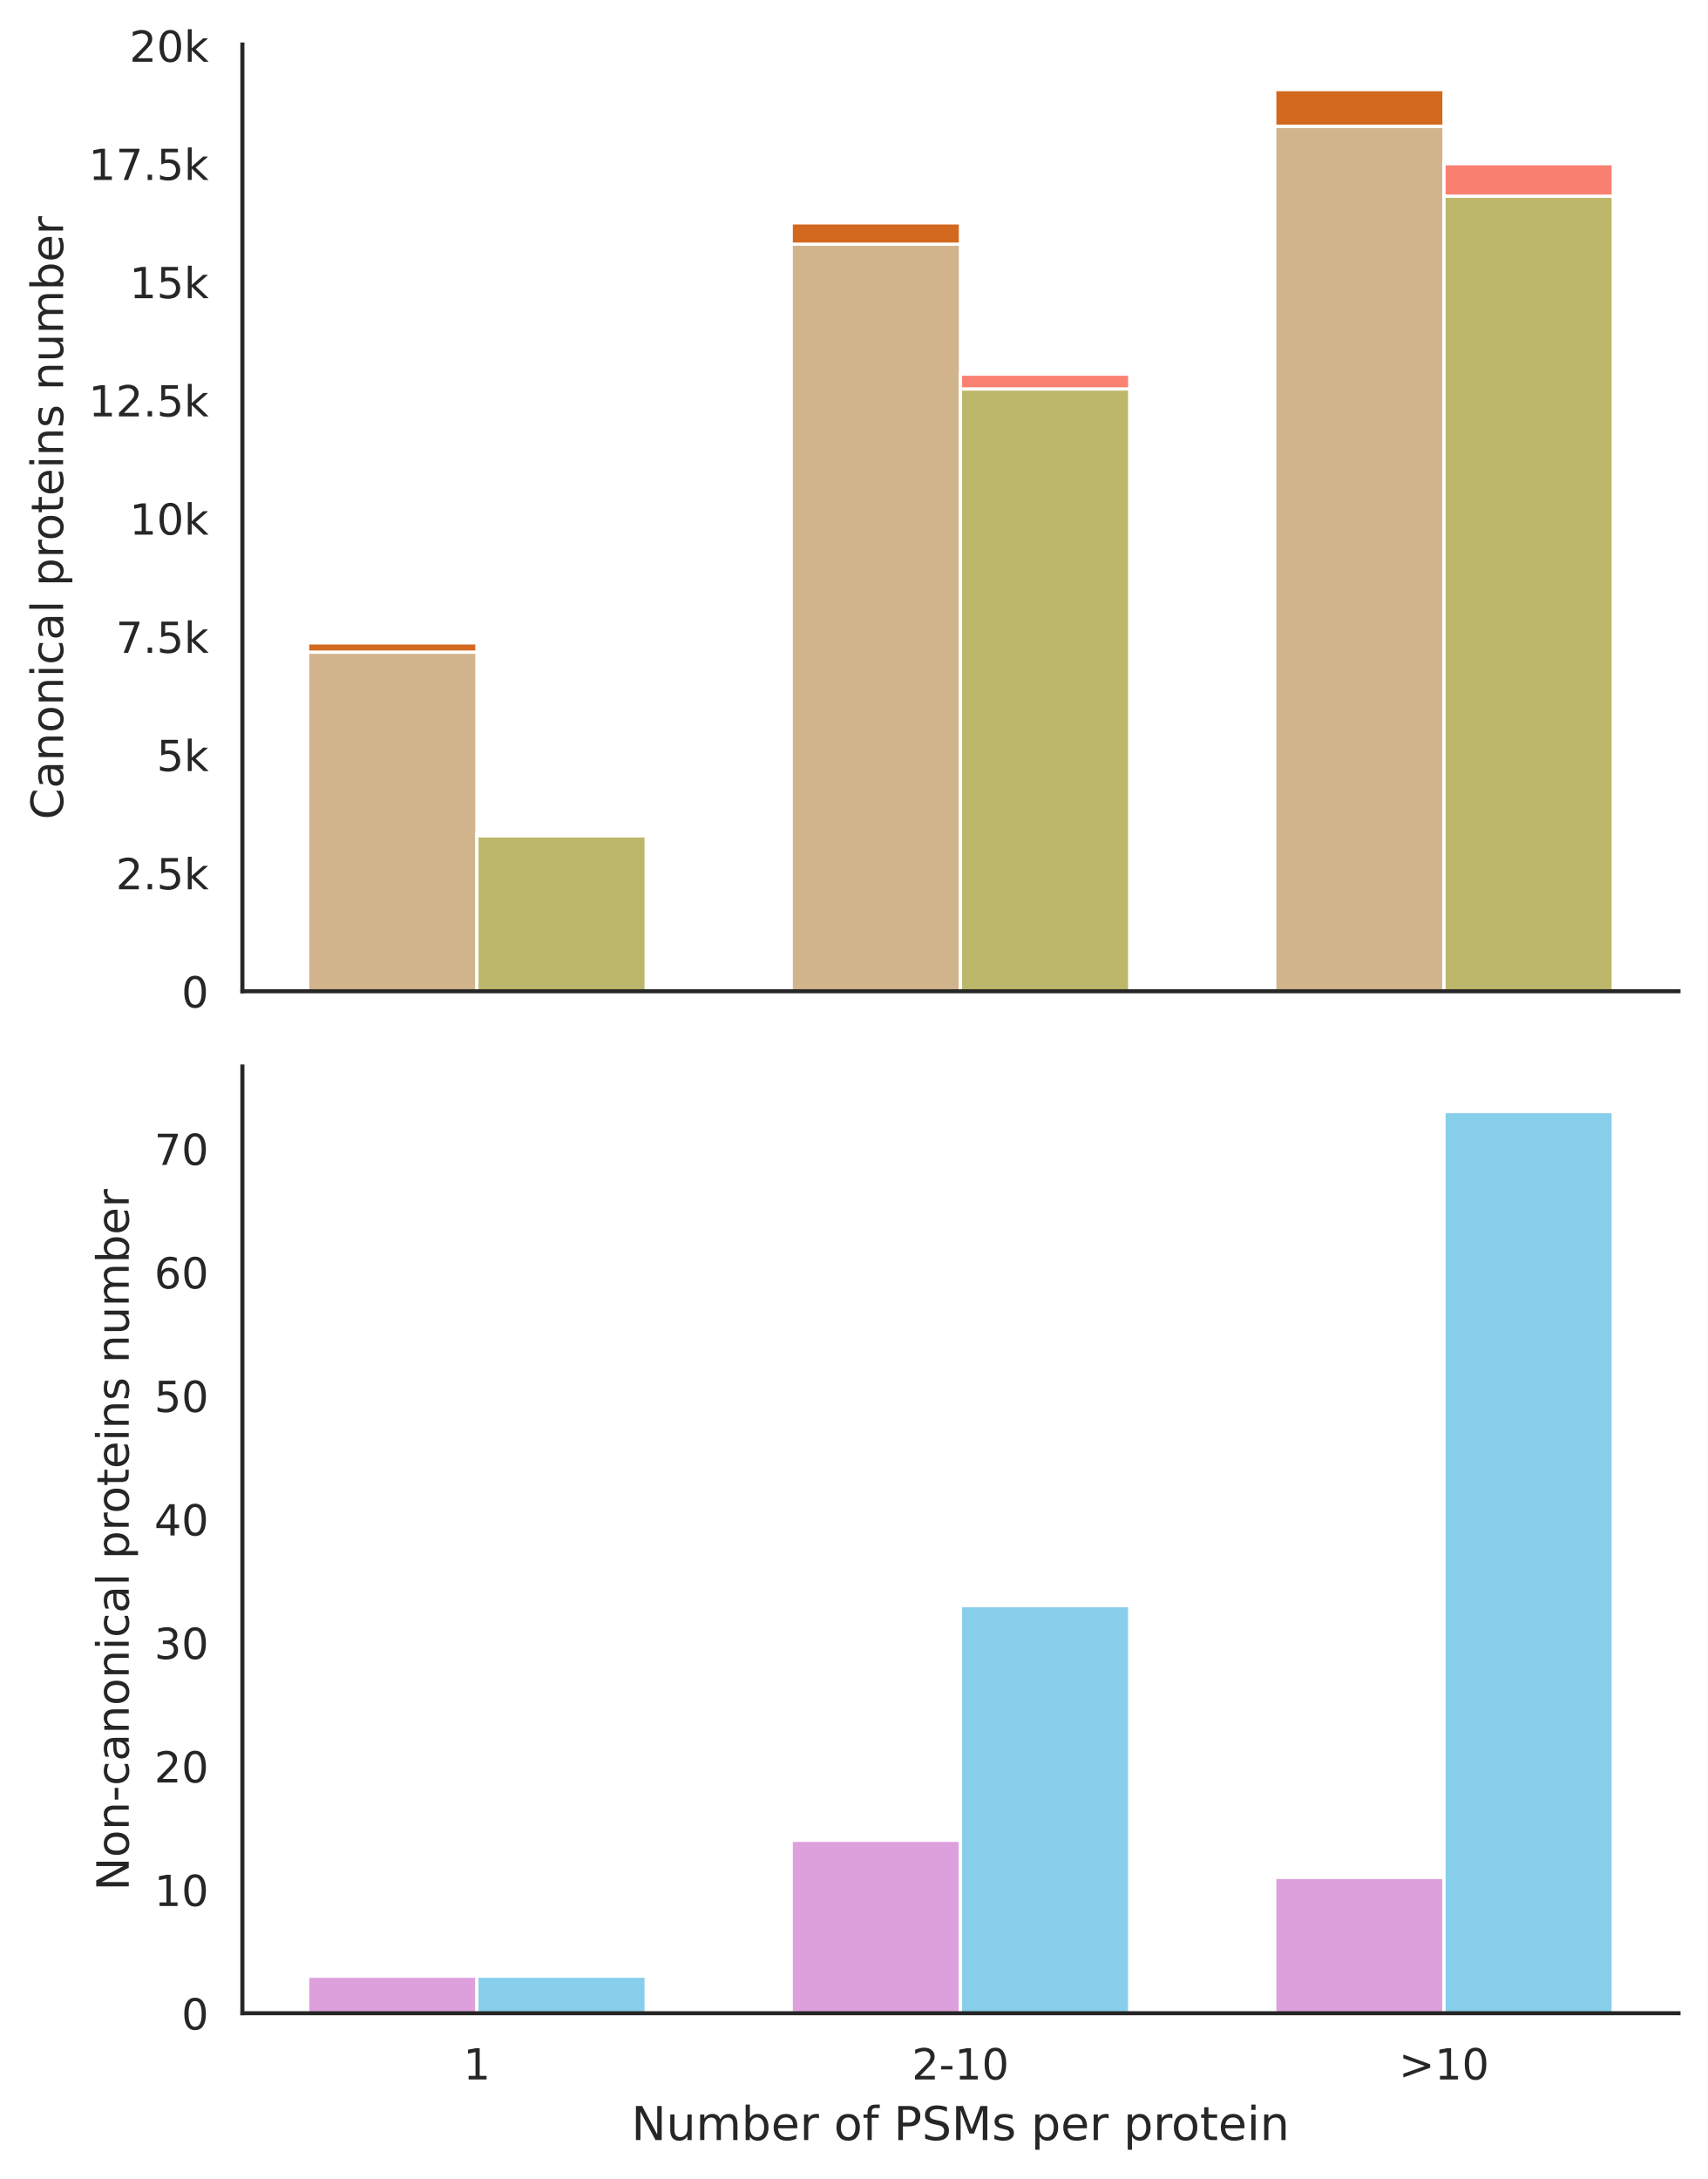
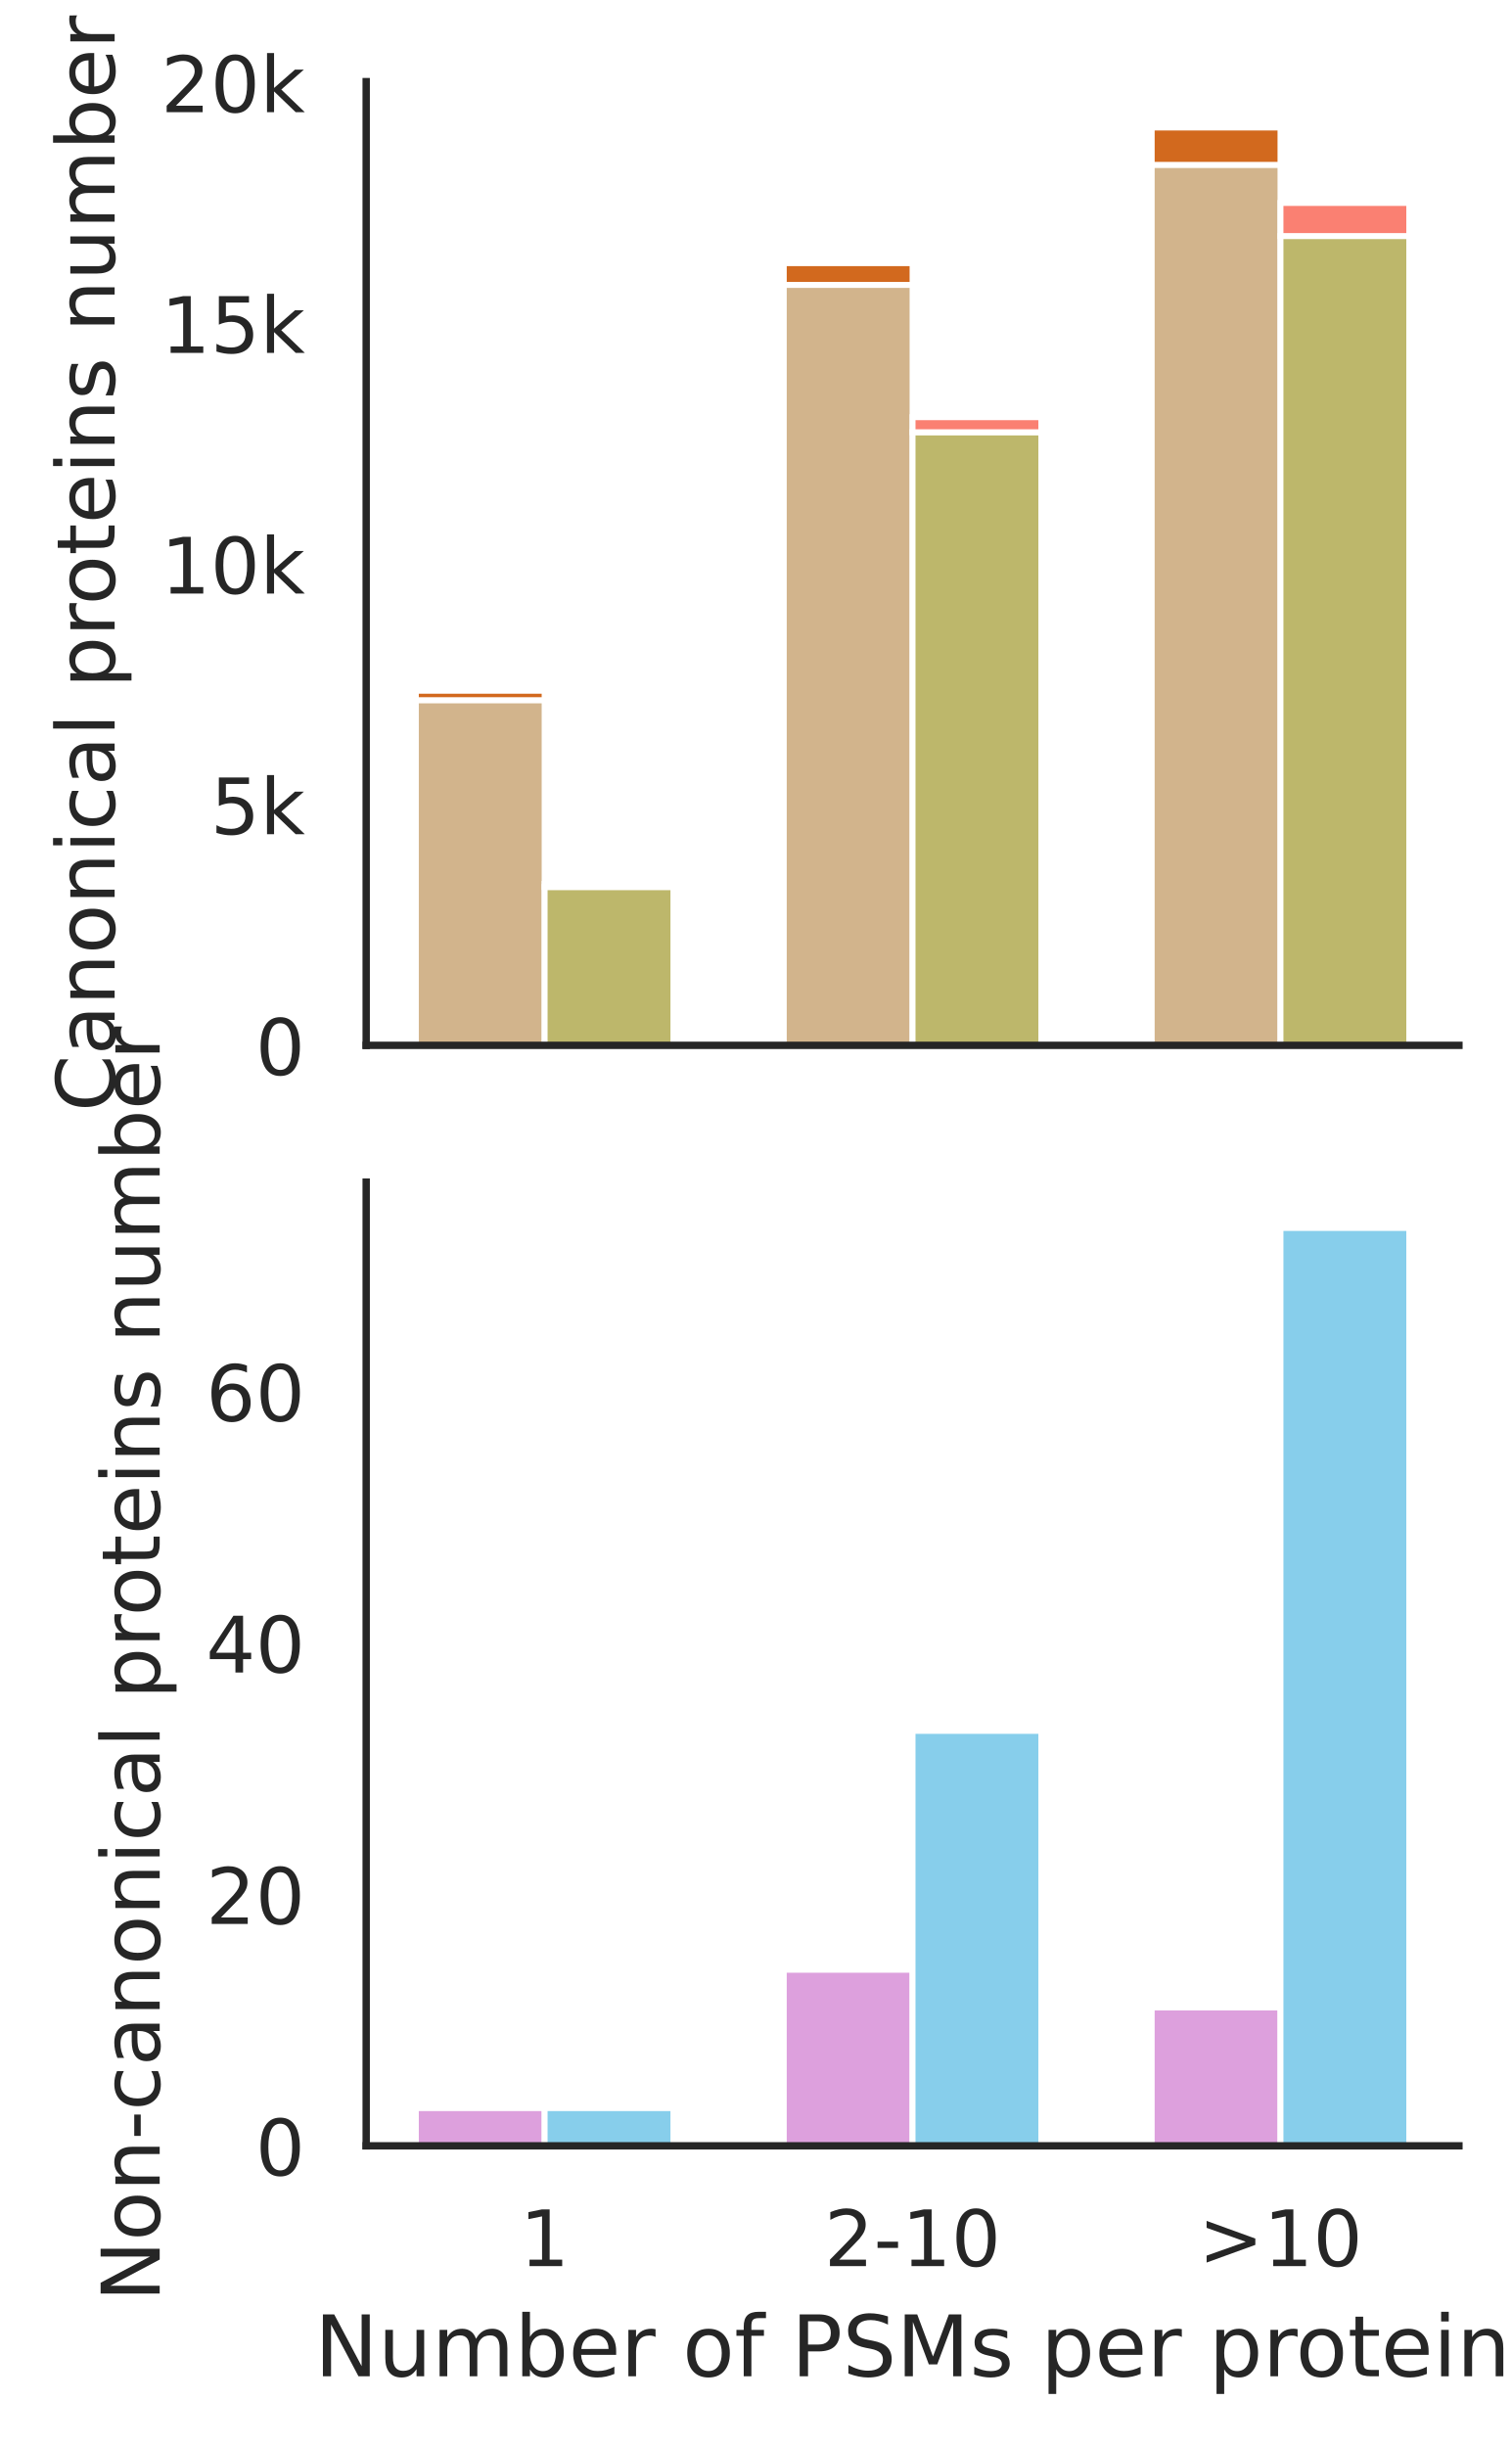
- <svg xmlns="http://www.w3.org/2000/svg" xmlns:xlink="http://www.w3.org/1999/xlink" width="421.11pt" height="537.226pt" viewBox="0 0 421.11 537.226" version="1.1">
+ <svg xmlns="http://www.w3.org/2000/svg" xmlns:xlink="http://www.w3.org/1999/xlink" width="205.205pt" height="332.053pt" viewBox="0 0 205.205 332.053" version="1.1">
  <defs>
    <style type="text/css">*{stroke-linejoin: round; stroke-linecap: butt}</style>
  </defs>
  <g id="figure_1">
    <g id="patch_1">
-       <path d="M 0 537.226  L 421.11 537.226  L 421.11 0  L 0 0  z " style="fill: #ffffff" />
+       <path d="M 0 332.053  L 205.205 332.053  L 205.205 0  L 0 0  z " style="fill: #ffffff" />
    </g>
    <g id="axes_1">
      <g id="patch_2">
-         <path d="M 59.773 244.385  L 413.91 244.385  L 413.91 10.975  L 59.773 10.975  z " style="fill: #ffffff" />
+         <path d="M 49.698 141.851  L 198.005 141.851  L 198.005 11.079  L 49.698 11.079  z " style="fill: #ffffff" />
      </g>
      <g id="matplotlib.axis_1">
        <g id="xtick_1" />
        <g id="xtick_2" />
        <g id="xtick_3" />
      </g>
      <g id="matplotlib.axis_2">
        <g id="ytick_1">
          <g id="text_1">
-             <g style="fill: #262626" transform="translate(44.75454 248.3968) scale(0.1056 -0.1056)">
+             <g style="fill: #262626" transform="translate(34.67964 145.8627) scale(0.1056 -0.1056)">
              <defs>
                <path id="DejaVuSans-30" d="M 2034 4250  Q 1547 4250 1301 3770  Q 1056 3291 1056 2328  Q 1056 1369 1301 889  Q 1547 409 2034 409  Q 2525 409 2770 889  Q 3016 1369 3016 2328  Q 3016 3291 2770 3770  Q 2525 4250 2034 4250  z M 2034 4750  Q 2819 4750 3233 4129  Q 3647 3509 3647 2328  Q 3647 1150 3233 529  Q 2819 -91 2034 -91  Q 1250 -91 836 529  Q 422 1150 422 2328  Q 422 3509 836 4129  Q 1250 4750 2034 4750  z " transform="scale(0.015625)" />
              </defs>
              <use xlink:href="#DejaVuSans-30" />
            </g>
          </g>
        </g>
        <g id="ytick_2">
          <g id="text_2">
-             <g style="fill: #262626" transform="translate(28.56474 219.2502) scale(0.1056 -0.1056)">
-               <defs>
-                 <path id="DejaVuSans-32" d="M 1228 531  L 3431 531  L 3431 0  L 469 0  L 469 531  Q 828 903 1448 1529  Q 2069 2156 2228 2338  Q 2531 2678 2651 2914  Q 2772 3150 2772 3378  Q 2772 3750 2511 3984  Q 2250 4219 1831 4219  Q 1534 4219 1204 4116  Q 875 4013 500 3803  L 500 4441  Q 881 4594 1212 4672  Q 1544 4750 1819 4750  Q 2544 4750 2975 4387  Q 3406 4025 3406 3419  Q 3406 3131 3298 2873  Q 3191 2616 2906 2266  Q 2828 2175 2409 1742  Q 1991 1309 1228 531  z " transform="scale(0.015625)" />
-                 <path id="DejaVuSans-2e" d="M 684 794  L 1344 794  L 1344 0  L 684 0  L 684 794  z " transform="scale(0.015625)" />
+             <g style="fill: #262626" transform="translate(28.56474 113.203) scale(0.1056 -0.1056)">
+               <defs>
                <path id="DejaVuSans-35" d="M 691 4666  L 3169 4666  L 3169 4134  L 1269 4134  L 1269 2991  Q 1406 3038 1543 3061  Q 1681 3084 1819 3084  Q 2600 3084 3056 2656  Q 3513 2228 3513 1497  Q 3513 744 3044 326  Q 2575 -91 1722 -91  Q 1428 -91 1123 -41  Q 819 9 494 109  L 494 744  Q 775 591 1075 516  Q 1375 441 1709 441  Q 2250 441 2565 725  Q 2881 1009 2881 1497  Q 2881 1984 2565 2268  Q 2250 2553 1709 2553  Q 1456 2553 1204 2497  Q 953 2441 691 2322  L 691 4666  z " transform="scale(0.015625)" />
                <path id="DejaVuSans-6b" d="M 581 4863  L 1159 4863  L 1159 1991  L 2875 3500  L 3609 3500  L 1753 1863  L 3688 0  L 2938 0  L 1159 1709  L 1159 0  L 581 0  L 581 4863  z " transform="scale(0.015625)" />
              </defs>
-               <use xlink:href="#DejaVuSans-32" />
-               <use xlink:href="#DejaVuSans-2e" transform="translate(63.62305 0)" />
-               <use xlink:href="#DejaVuSans-35" transform="translate(95.41016 0)" />
-               <use xlink:href="#DejaVuSans-6b" transform="translate(159.0332 0)" />
+               <use xlink:href="#DejaVuSans-35" />
+               <use xlink:href="#DejaVuSans-6b" transform="translate(63.62305 0)" />
            </g>
          </g>
        </g>
        <g id="ytick_3">
          <g id="text_3">
-             <g style="fill: #262626" transform="translate(38.63964 190.1036) scale(0.1056 -0.1056)">
-               <use xlink:href="#DejaVuSans-35" />
-               <use xlink:href="#DejaVuSans-6b" transform="translate(63.62305 0)" />
+             <g style="fill: #262626" transform="translate(21.84594 80.54331) scale(0.1056 -0.1056)">
+               <defs>
+                 <path id="DejaVuSans-31" d="M 794 531  L 1825 531  L 1825 4091  L 703 3866  L 703 4441  L 1819 4666  L 2450 4666  L 2450 531  L 3481 531  L 3481 0  L 794 0  L 794 531  z " transform="scale(0.015625)" />
+               </defs>
+               <use xlink:href="#DejaVuSans-31" />
+               <use xlink:href="#DejaVuSans-30" transform="translate(63.62305 0)" />
+               <use xlink:href="#DejaVuSans-6b" transform="translate(127.2461 0)" />
            </g>
          </g>
        </g>
        <g id="ytick_4">
          <g id="text_4">
-             <g style="fill: #262626" transform="translate(28.56474 160.957) scale(0.1056 -0.1056)">
-               <defs>
-                 <path id="DejaVuSans-37" d="M 525 4666  L 3525 4666  L 3525 4397  L 1831 0  L 1172 0  L 2766 4134  L 525 4134  L 525 4666  z " transform="scale(0.015625)" />
-               </defs>
-               <use xlink:href="#DejaVuSans-37" />
-               <use xlink:href="#DejaVuSans-2e" transform="translate(63.62305 0)" />
-               <use xlink:href="#DejaVuSans-35" transform="translate(95.41016 0)" />
-               <use xlink:href="#DejaVuSans-6b" transform="translate(159.0332 0)" />
-             </g>
-           </g>
-         </g>
-         <g id="ytick_5">
-           <g id="text_5">
-             <g style="fill: #262626" transform="translate(31.92084 131.8104) scale(0.1056 -0.1056)">
-               <defs>
-                 <path id="DejaVuSans-31" d="M 794 531  L 1825 531  L 1825 4091  L 703 3866  L 703 4441  L 1819 4666  L 2450 4666  L 2450 531  L 3481 531  L 3481 0  L 794 0  L 794 531  z " transform="scale(0.015625)" />
-               </defs>
-               <use xlink:href="#DejaVuSans-31" />
-               <use xlink:href="#DejaVuSans-30" transform="translate(63.62305 0)" />
-               <use xlink:href="#DejaVuSans-6b" transform="translate(127.2461 0)" />
-             </g>
-           </g>
-         </g>
-         <g id="ytick_6">
-           <g id="text_6">
-             <g style="fill: #262626" transform="translate(21.84594 102.6638) scale(0.1056 -0.1056)">
-               <use xlink:href="#DejaVuSans-31" />
-               <use xlink:href="#DejaVuSans-32" transform="translate(63.62305 0)" />
-               <use xlink:href="#DejaVuSans-2e" transform="translate(127.2461 0)" />
-               <use xlink:href="#DejaVuSans-35" transform="translate(159.0332 0)" />
-               <use xlink:href="#DejaVuSans-6b" transform="translate(222.6562 0)" />
-             </g>
-           </g>
-         </g>
-         <g id="ytick_7">
-           <g id="text_7">
-             <g style="fill: #262626" transform="translate(31.92084 73.51715) scale(0.1056 -0.1056)">
+             <g style="fill: #262626" transform="translate(21.84594 47.88363) scale(0.1056 -0.1056)">
              <use xlink:href="#DejaVuSans-31" />
              <use xlink:href="#DejaVuSans-35" transform="translate(63.62305 0)" />
              <use xlink:href="#DejaVuSans-6b" transform="translate(127.2461 0)" />
            </g>
          </g>
        </g>
-         <g id="ytick_8">
-           <g id="text_8">
-             <g style="fill: #262626" transform="translate(21.84594 44.37055) scale(0.1056 -0.1056)">
-               <use xlink:href="#DejaVuSans-31" />
-               <use xlink:href="#DejaVuSans-37" transform="translate(63.62305 0)" />
-               <use xlink:href="#DejaVuSans-2e" transform="translate(127.2461 0)" />
-               <use xlink:href="#DejaVuSans-35" transform="translate(159.0332 0)" />
-               <use xlink:href="#DejaVuSans-6b" transform="translate(222.6562 0)" />
-             </g>
-           </g>
-         </g>
-         <g id="ytick_9">
-           <g id="text_9">
-             <g style="fill: #262626" transform="translate(31.92084 15.22395) scale(0.1056 -0.1056)">
+         <g id="ytick_5">
+           <g id="text_5">
+             <g style="fill: #262626" transform="translate(21.84594 15.22395) scale(0.1056 -0.1056)">
+               <defs>
+                 <path id="DejaVuSans-32" d="M 1228 531  L 3431 531  L 3431 0  L 469 0  L 469 531  Q 828 903 1448 1529  Q 2069 2156 2228 2338  Q 2531 2678 2651 2914  Q 2772 3150 2772 3378  Q 2772 3750 2511 3984  Q 2250 4219 1831 4219  Q 1534 4219 1204 4116  Q 875 4013 500 3803  L 500 4441  Q 881 4594 1212 4672  Q 1544 4750 1819 4750  Q 2544 4750 2975 4387  Q 3406 4025 3406 3419  Q 3406 3131 3298 2873  Q 3191 2616 2906 2266  Q 2828 2175 2409 1742  Q 1991 1309 1228 531  z " transform="scale(0.015625)" />
+               </defs>
              <use xlink:href="#DejaVuSans-32" />
              <use xlink:href="#DejaVuSans-30" transform="translate(63.62305 0)" />
              <use xlink:href="#DejaVuSans-6b" transform="translate(127.2461 0)" />
            </g>
          </g>
        </g>
-         <g id="text_10">
-           <g style="fill: #262626" transform="translate(15.55828 202.0526) rotate(-90) scale(0.11 -0.11)">
+         <g id="text_6">
+           <g style="fill: #262626" transform="translate(15.55828 150.8378) rotate(-90) scale(0.11 -0.11)">
            <defs>
              <path id="DejaVuSans-43" d="M 4122 4306  L 4122 3641  Q 3803 3938 3442 4084  Q 3081 4231 2675 4231  Q 1875 4231 1450 3742  Q 1025 3253 1025 2328  Q 1025 1406 1450 917  Q 1875 428 2675 428  Q 3081 428 3442 575  Q 3803 722 4122 1019  L 4122 359  Q 3791 134 3420 21  Q 3050 -91 2638 -91  Q 1578 -91 968 557  Q 359 1206 359 2328  Q 359 3453 968 4101  Q 1578 4750 2638 4750  Q 3056 4750 3426 4639  Q 3797 4528 4122 4306  z " transform="scale(0.015625)" />
              <path id="DejaVuSans-61" d="M 2194 1759  Q 1497 1759 1228 1600  Q 959 1441 959 1056  Q 959 750 1161 570  Q 1363 391 1709 391  Q 2188 391 2477 730  Q 2766 1069 2766 1631  L 2766 1759  L 2194 1759  z M 3341 1997  L 3341 0  L 2766 0  L 2766 531  Q 2569 213 2275 61  Q 1981 -91 1556 -91  Q 1019 -91 701 211  Q 384 513 384 1019  Q 384 1609 779 1909  Q 1175 2209 1959 2209  L 2766 2209  L 2766 2266  Q 2766 2663 2505 2880  Q 2244 3097 1772 3097  Q 1472 3097 1187 3025  Q 903 2953 641 2809  L 641 3341  Q 956 3463 1253 3523  Q 1550 3584 1831 3584  Q 2591 3584 2966 3190  Q 3341 2797 3341 1997  z " transform="scale(0.015625)" />
              <path id="DejaVuSans-6e" d="M 3513 2113  L 3513 0  L 2938 0  L 2938 2094  Q 2938 2591 2744 2837  Q 2550 3084 2163 3084  Q 1697 3084 1428 2787  Q 1159 2491 1159 1978  L 1159 0  L 581 0  L 581 3500  L 1159 3500  L 1159 2956  Q 1366 3272 1645 3428  Q 1925 3584 2291 3584  Q 2894 3584 3203 3211  Q 3513 2838 3513 2113  z " transform="scale(0.015625)" />
              <path id="DejaVuSans-6f" d="M 1959 3097  Q 1497 3097 1228 2736  Q 959 2375 959 1747  Q 959 1119 1226 758  Q 1494 397 1959 397  Q 2419 397 2687 759  Q 2956 1122 2956 1747  Q 2956 2369 2687 2733  Q 2419 3097 1959 3097  z M 1959 3584  Q 2709 3584 3137 3096  Q 3566 2609 3566 1747  Q 3566 888 3137 398  Q 2709 -91 1959 -91  Q 1206 -91 779 398  Q 353 888 353 1747  Q 353 2609 779 3096  Q 1206 3584 1959 3584  z " transform="scale(0.015625)" />
              <path id="DejaVuSans-69" d="M 603 3500  L 1178 3500  L 1178 0  L 603 0  L 603 3500  z M 603 4863  L 1178 4863  L 1178 4134  L 603 4134  L 603 4863  z " transform="scale(0.015625)" />
              <path id="DejaVuSans-63" d="M 3122 3366  L 3122 2828  Q 2878 2963 2633 3030  Q 2388 3097 2138 3097  Q 1578 3097 1268 2742  Q 959 2388 959 1747  Q 959 1106 1268 751  Q 1578 397 2138 397  Q 2388 397 2633 464  Q 2878 531 3122 666  L 3122 134  Q 2881 22 2623 -34  Q 2366 -91 2075 -91  Q 1284 -91 818 406  Q 353 903 353 1747  Q 353 2603 823 3093  Q 1294 3584 2113 3584  Q 2378 3584 2631 3529  Q 2884 3475 3122 3366  z " transform="scale(0.015625)" />
              <path id="DejaVuSans-6c" d="M 603 4863  L 1178 4863  L 1178 0  L 603 0  L 603 4863  z " transform="scale(0.015625)" />
              <path id="DejaVuSans-20" transform="scale(0.015625)" />
              <path id="DejaVuSans-70" d="M 1159 525  L 1159 -1331  L 581 -1331  L 581 3500  L 1159 3500  L 1159 2969  Q 1341 3281 1617 3432  Q 1894 3584 2278 3584  Q 2916 3584 3314 3078  Q 3713 2572 3713 1747  Q 3713 922 3314 415  Q 2916 -91 2278 -91  Q 1894 -91 1617 61  Q 1341 213 1159 525  z M 3116 1747  Q 3116 2381 2855 2742  Q 2594 3103 2138 3103  Q 1681 3103 1420 2742  Q 1159 2381 1159 1747  Q 1159 1113 1420 752  Q 1681 391 2138 391  Q 2594 391 2855 752  Q 3116 1113 3116 1747  z " transform="scale(0.015625)" />
              <path id="DejaVuSans-72" d="M 2631 2963  Q 2534 3019 2420 3045  Q 2306 3072 2169 3072  Q 1681 3072 1420 2755  Q 1159 2438 1159 1844  L 1159 0  L 581 0  L 581 3500  L 1159 3500  L 1159 2956  Q 1341 3275 1631 3429  Q 1922 3584 2338 3584  Q 2397 3584 2469 3576  Q 2541 3569 2628 3553  L 2631 2963  z " transform="scale(0.015625)" />
              <path id="DejaVuSans-74" d="M 1172 4494  L 1172 3500  L 2356 3500  L 2356 3053  L 1172 3053  L 1172 1153  Q 1172 725 1289 603  Q 1406 481 1766 481  L 2356 481  L 2356 0  L 1766 0  Q 1100 0 847 248  Q 594 497 594 1153  L 594 3053  L 172 3053  L 172 3500  L 594 3500  L 594 4494  L 1172 4494  z " transform="scale(0.015625)" />
              <path id="DejaVuSans-65" d="M 3597 1894  L 3597 1613  L 953 1613  Q 991 1019 1311 708  Q 1631 397 2203 397  Q 2534 397 2845 478  Q 3156 559 3463 722  L 3463 178  Q 3153 47 2828 -22  Q 2503 -91 2169 -91  Q 1331 -91 842 396  Q 353 884 353 1716  Q 353 2575 817 3079  Q 1281 3584 2069 3584  Q 2775 3584 3186 3129  Q 3597 2675 3597 1894  z M 3022 2063  Q 3016 2534 2758 2815  Q 2500 3097 2075 3097  Q 1594 3097 1305 2825  Q 1016 2553 972 2059  L 3022 2063  z " transform="scale(0.015625)" />
              <path id="DejaVuSans-73" d="M 2834 3397  L 2834 2853  Q 2591 2978 2328 3040  Q 2066 3103 1784 3103  Q 1356 3103 1142 2972  Q 928 2841 928 2578  Q 928 2378 1081 2264  Q 1234 2150 1697 2047  L 1894 2003  Q 2506 1872 2764 1633  Q 3022 1394 3022 966  Q 3022 478 2636 193  Q 2250 -91 1575 -91  Q 1294 -91 989 -36  Q 684 19 347 128  L 347 722  Q 666 556 975 473  Q 1284 391 1588 391  Q 1994 391 2212 530  Q 2431 669 2431 922  Q 2431 1156 2273 1281  Q 2116 1406 1581 1522  L 1381 1569  Q 847 1681 609 1914  Q 372 2147 372 2553  Q 372 3047 722 3315  Q 1072 3584 1716 3584  Q 2034 3584 2315 3537  Q 2597 3491 2834 3397  z " transform="scale(0.015625)" />
              <path id="DejaVuSans-75" d="M 544 1381  L 544 3500  L 1119 3500  L 1119 1403  Q 1119 906 1312 657  Q 1506 409 1894 409  Q 2359 409 2629 706  Q 2900 1003 2900 1516  L 2900 3500  L 3475 3500  L 3475 0  L 2900 0  L 2900 538  Q 2691 219 2414 64  Q 2138 -91 1772 -91  Q 1169 -91 856 284  Q 544 659 544 1381  z M 1991 3584  L 1991 3584  z " transform="scale(0.015625)" />
              <path id="DejaVuSans-6d" d="M 3328 2828  Q 3544 3216 3844 3400  Q 4144 3584 4550 3584  Q 5097 3584 5394 3201  Q 5691 2819 5691 2113  L 5691 0  L 5113 0  L 5113 2094  Q 5113 2597 4934 2840  Q 4756 3084 4391 3084  Q 3944 3084 3684 2787  Q 3425 2491 3425 1978  L 3425 0  L 2847 0  L 2847 2094  Q 2847 2600 2669 2842  Q 2491 3084 2119 3084  Q 1678 3084 1418 2786  Q 1159 2488 1159 1978  L 1159 0  L 581 0  L 581 3500  L 1159 3500  L 1159 2956  Q 1356 3278 1631 3431  Q 1906 3584 2284 3584  Q 2666 3584 2933 3390  Q 3200 3197 3328 2828  z " transform="scale(0.015625)" />
              <path id="DejaVuSans-62" d="M 3116 1747  Q 3116 2381 2855 2742  Q 2594 3103 2138 3103  Q 1681 3103 1420 2742  Q 1159 2381 1159 1747  Q 1159 1113 1420 752  Q 1681 391 2138 391  Q 2594 391 2855 752  Q 3116 1113 3116 1747  z M 1159 2969  Q 1341 3281 1617 3432  Q 1894 3584 2278 3584  Q 2916 3584 3314 3078  Q 3713 2572 3713 1747  Q 3713 922 3314 415  Q 2916 -91 2278 -91  Q 1894 -91 1617 61  Q 1341 213 1159 525  L 1159 0  L 581 0  L 581 4863  L 1159 4863  L 1159 2969  z " transform="scale(0.015625)" />
            </defs>
            <use xlink:href="#DejaVuSans-43" />
            <use xlink:href="#DejaVuSans-61" transform="translate(69.82422 0)" />
            <use xlink:href="#DejaVuSans-6e" transform="translate(131.1035 0)" />
            <use xlink:href="#DejaVuSans-6f" transform="translate(194.4824 0)" />
            <use xlink:href="#DejaVuSans-6e" transform="translate(255.6641 0)" />
            <use xlink:href="#DejaVuSans-69" transform="translate(319.043 0)" />
            <use xlink:href="#DejaVuSans-63" transform="translate(346.8262 0)" />
            <use xlink:href="#DejaVuSans-61" transform="translate(401.8066 0)" />
            <use xlink:href="#DejaVuSans-6c" transform="translate(463.0859 0)" />
            <use xlink:href="#DejaVuSans-20" transform="translate(490.8691 0)" />
            <use xlink:href="#DejaVuSans-70" transform="translate(522.6562 0)" />
            <use xlink:href="#DejaVuSans-72" transform="translate(586.1328 0)" />
            <use xlink:href="#DejaVuSans-6f" transform="translate(624.9961 0)" />
            <use xlink:href="#DejaVuSans-74" transform="translate(686.1777 0)" />
            <use xlink:href="#DejaVuSans-65" transform="translate(725.3867 0)" />
            <use xlink:href="#DejaVuSans-69" transform="translate(786.9102 0)" />
            <use xlink:href="#DejaVuSans-6e" transform="translate(814.6934 0)" />
            <use xlink:href="#DejaVuSans-73" transform="translate(878.0723 0)" />
            <use xlink:href="#DejaVuSans-20" transform="translate(930.1719 0)" />
            <use xlink:href="#DejaVuSans-6e" transform="translate(961.959 0)" />
            <use xlink:href="#DejaVuSans-75" transform="translate(1025.338 0)" />
            <use xlink:href="#DejaVuSans-6d" transform="translate(1088.717 0)" />
            <use xlink:href="#DejaVuSans-62" transform="translate(1186.129 0)" />
            <use xlink:href="#DejaVuSans-65" transform="translate(1249.605 0)" />
            <use xlink:href="#DejaVuSans-72" transform="translate(1311.129 0)" />
          </g>
        </g>
      </g>
      <g id="patch_3">
-         <path d="M 75.87 244.385  L 117.604 244.385  L 117.604 160.781  L 75.87 160.781  z " clip-path="url(#pb4da6b32c0)" style="fill: #d2b48c; stroke: #ffffff; stroke-width: 0.8; stroke-linejoin: miter" />
+         <path d="M 56.44 141.851  L 73.917 141.851  L 73.917 95.01  L 56.44 95.01  z " clip-path="url(#pbfc78b9a31)" style="fill: #d2b48c; stroke: #ffffff; stroke-width: 0.8; stroke-linejoin: miter" />
      </g>
      <g id="patch_4">
-         <path d="M 195.108 244.385  L 236.842 244.385  L 236.842 60.202  L 195.108 60.202  z " clip-path="url(#pb4da6b32c0)" style="fill: #d2b48c; stroke: #ffffff; stroke-width: 0.8; stroke-linejoin: miter" />
+         <path d="M 106.375 141.851  L 123.852 141.851  L 123.852 38.659  L 106.375 38.659  z " clip-path="url(#pbfc78b9a31)" style="fill: #d2b48c; stroke: #ffffff; stroke-width: 0.8; stroke-linejoin: miter" />
      </g>
      <g id="patch_5">
-         <path d="M 314.346 244.385  L 356.08 244.385  L 356.08 31.125  L 314.346 31.125  z " clip-path="url(#pb4da6b32c0)" style="fill: #d2b48c; stroke: #ffffff; stroke-width: 0.8; stroke-linejoin: miter" />
+         <path d="M 156.31 141.851  L 173.787 141.851  L 173.787 22.369  L 156.31 22.369  z " clip-path="url(#pbfc78b9a31)" style="fill: #d2b48c; stroke: #ffffff; stroke-width: 0.8; stroke-linejoin: miter" />
      </g>
      <g id="patch_6">
-         <path d="M 75.87 160.781  L 117.604 160.781  L 117.604 158.507  L 75.87 158.507  z " clip-path="url(#pb4da6b32c0)" style="fill: #d2691e; stroke: #ffffff; stroke-width: 0.8; stroke-linejoin: miter" />
+         <path d="M 56.44 95.01  L 73.917 95.01  L 73.917 93.736  L 56.44 93.736  z " clip-path="url(#pbfc78b9a31)" style="fill: #d2691e; stroke: #ffffff; stroke-width: 0.8; stroke-linejoin: miter" />
      </g>
      <g id="patch_7">
-         <path d="M 195.108 60.202  L 236.842 60.202  L 236.842 54.944  L 195.108 54.944  z " clip-path="url(#pb4da6b32c0)" style="fill: #d2691e; stroke: #ffffff; stroke-width: 0.8; stroke-linejoin: miter" />
+         <path d="M 106.375 38.659  L 123.852 38.659  L 123.852 35.713  L 106.375 35.713  z " clip-path="url(#pbfc78b9a31)" style="fill: #d2691e; stroke: #ffffff; stroke-width: 0.8; stroke-linejoin: miter" />
      </g>
      <g id="patch_8">
-         <path d="M 314.346 31.125  L 356.08 31.125  L 356.08 22.089  L 314.346 22.089  z " clip-path="url(#pb4da6b32c0)" style="fill: #d2691e; stroke: #ffffff; stroke-width: 0.8; stroke-linejoin: miter" />
+         <path d="M 156.31 22.369  L 173.787 22.369  L 173.787 17.306  L 156.31 17.306  z " clip-path="url(#pbfc78b9a31)" style="fill: #d2691e; stroke: #ffffff; stroke-width: 0.8; stroke-linejoin: miter" />
      </g>
      <g id="patch_9">
-         <path d="M 117.604 244.385  L 159.337 244.385  L 159.337 206.04  L 117.604 206.04  z " clip-path="url(#pb4da6b32c0)" style="fill: #bdb76b; stroke: #ffffff; stroke-width: 0.8; stroke-linejoin: miter" />
+         <path d="M 73.917 141.851  L 91.394 141.851  L 91.394 120.367  L 73.917 120.367  z " clip-path="url(#pbfc78b9a31)" style="fill: #bdb76b; stroke: #ffffff; stroke-width: 0.8; stroke-linejoin: miter" />
      </g>
      <g id="patch_10">
-         <path d="M 236.842 244.385  L 278.575 244.385  L 278.575 95.889  L 236.842 95.889  z " clip-path="url(#pb4da6b32c0)" style="fill: #bdb76b; stroke: #ffffff; stroke-width: 0.8; stroke-linejoin: miter" />
+         <path d="M 123.852 141.851  L 141.329 141.851  L 141.329 58.653  L 123.852 58.653  z " clip-path="url(#pbfc78b9a31)" style="fill: #bdb76b; stroke: #ffffff; stroke-width: 0.8; stroke-linejoin: miter" />
      </g>
      <g id="patch_11">
-         <path d="M 356.08 244.385  L 397.813 244.385  L 397.813 48.368  L 356.08 48.368  z " clip-path="url(#pb4da6b32c0)" style="fill: #bdb76b; stroke: #ffffff; stroke-width: 0.8; stroke-linejoin: miter" />
+         <path d="M 173.787 141.851  L 191.264 141.851  L 191.264 32.029  L 173.787 32.029  z " clip-path="url(#pbfc78b9a31)" style="fill: #bdb76b; stroke: #ffffff; stroke-width: 0.8; stroke-linejoin: miter" />
      </g>
      <g id="patch_12">
-         <path d="M 117.604 206.04  L 159.337 206.04  L 159.337 205.282  L 117.604 205.282  z " clip-path="url(#pb4da6b32c0)" style="fill: #fa8072; stroke: #ffffff; stroke-width: 0.8; stroke-linejoin: miter" />
+         <path d="M 73.917 120.367  L 91.394 120.367  L 91.394 119.943  L 73.917 119.943  z " clip-path="url(#pbfc78b9a31)" style="fill: #fa8072; stroke: #ffffff; stroke-width: 0.8; stroke-linejoin: miter" />
      </g>
      <g id="patch_13">
-         <path d="M 236.842 95.889  L 278.575 95.889  L 278.575 92.251  L 236.842 92.251  z " clip-path="url(#pb4da6b32c0)" style="fill: #fa8072; stroke: #ffffff; stroke-width: 0.8; stroke-linejoin: miter" />
+         <path d="M 123.852 58.653  L 141.329 58.653  L 141.329 56.615  L 123.852 56.615  z " clip-path="url(#pbfc78b9a31)" style="fill: #fa8072; stroke: #ffffff; stroke-width: 0.8; stroke-linejoin: miter" />
      </g>
      <g id="patch_14">
-         <path d="M 356.08 48.368  L 397.813 48.368  L 397.813 40.359  L 356.08 40.359  z " clip-path="url(#pb4da6b32c0)" style="fill: #fa8072; stroke: #ffffff; stroke-width: 0.8; stroke-linejoin: miter" />
+         <path d="M 173.787 32.029  L 191.264 32.029  L 191.264 27.542  L 173.787 27.542  z " clip-path="url(#pbfc78b9a31)" style="fill: #fa8072; stroke: #ffffff; stroke-width: 0.8; stroke-linejoin: miter" />
      </g>
      <g id="patch_15">
-         <path d="M 59.773 244.385  L 59.773 10.975  " style="fill: none; stroke: #262626; stroke-linejoin: miter; stroke-linecap: square" />
+         <path d="M 49.698 141.851  L 49.698 11.079  " style="fill: none; stroke: #262626; stroke-linejoin: miter; stroke-linecap: square" />
      </g>
      <g id="patch_16">
-         <path d="M 59.773 244.385  L 413.91 244.385  " style="fill: none; stroke: #262626; stroke-linejoin: miter; stroke-linecap: square" />
+         <path d="M 49.698 141.851  L 198.005 141.851  " style="fill: none; stroke: #262626; stroke-linejoin: miter; stroke-linecap: square" />
      </g>
    </g>
    <g id="axes_2">
      <g id="patch_17">
-         <path d="M 59.773 496.356  L 413.91 496.356  L 413.91 262.946  L 59.773 262.946  z " style="fill: #ffffff" />
+         <path d="M 49.698 291.184  L 198.005 291.184  L 198.005 160.412  L 49.698 160.412  z " style="fill: #ffffff" />
      </g>
      <g id="matplotlib.axis_3">
        <g id="xtick_4">
-           <g id="text_11">
-             <g style="fill: #262626" transform="translate(114.2444 512.6804) scale(0.1056 -0.1056)">
+           <g id="text_7">
+             <g style="fill: #262626" transform="translate(70.55749 307.5079) scale(0.1056 -0.1056)">
              <use xlink:href="#DejaVuSans-31" />
            </g>
          </g>
        </g>
        <g id="xtick_5">
-           <g id="text_12">
-             <g style="fill: #262626" transform="translate(224.8586 512.6804) scale(0.1056 -0.1056)">
+           <g id="text_8">
+             <g style="fill: #262626" transform="translate(111.8687 307.5079) scale(0.1056 -0.1056)">
              <defs>
                <path id="DejaVuSans-2d" d="M 313 2009  L 1997 2009  L 1997 1497  L 313 1497  L 313 2009  z " transform="scale(0.015625)" />
              </defs>
              <use xlink:href="#DejaVuSans-32" />
              <use xlink:href="#DejaVuSans-2d" transform="translate(63.62305 0)" />
              <use xlink:href="#DejaVuSans-31" transform="translate(99.70703 0)" />
              <use xlink:href="#DejaVuSans-30" transform="translate(163.3301 0)" />
            </g>
          </g>
        </g>
        <g id="xtick_6">
-           <g id="text_13">
-             <g style="fill: #262626" transform="translate(344.9364 512.6804) scale(0.1056 -0.1056)">
+           <g id="text_9">
+             <g style="fill: #262626" transform="translate(162.6435 307.5079) scale(0.1056 -0.1056)">
              <defs>
                <path id="DejaVuSans-3e" d="M 678 3150  L 678 3719  L 4684 2266  L 4684 1747  L 678 294  L 678 863  L 3897 2003  L 678 3150  z " transform="scale(0.015625)" />
              </defs>
              <use xlink:href="#DejaVuSans-3e" />
              <use xlink:href="#DejaVuSans-31" transform="translate(83.78906 0)" />
              <use xlink:href="#DejaVuSans-30" transform="translate(147.4121 0)" />
            </g>
          </g>
        </g>
-         <g id="text_14">
-           <g style="fill: #262626" transform="translate(155.6869 527.6299) scale(0.1152 -0.1152)">
+         <g id="text_10">
+           <g style="fill: #262626" transform="translate(42.69704 322.4574) scale(0.1152 -0.1152)">
            <defs>
              <path id="DejaVuSans-4e" d="M 628 4666  L 1478 4666  L 3547 763  L 3547 4666  L 4159 4666  L 4159 0  L 3309 0  L 1241 3903  L 1241 0  L 628 0  L 628 4666  z " transform="scale(0.015625)" />
              <path id="DejaVuSans-66" d="M 2375 4863  L 2375 4384  L 1825 4384  Q 1516 4384 1395 4259  Q 1275 4134 1275 3809  L 1275 3500  L 2222 3500  L 2222 3053  L 1275 3053  L 1275 0  L 697 0  L 697 3053  L 147 3053  L 147 3500  L 697 3500  L 697 3744  Q 697 4328 969 4595  Q 1241 4863 1831 4863  L 2375 4863  z " transform="scale(0.015625)" />
              <path id="DejaVuSans-50" d="M 1259 4147  L 1259 2394  L 2053 2394  Q 2494 2394 2734 2622  Q 2975 2850 2975 3272  Q 2975 3691 2734 3919  Q 2494 4147 2053 4147  L 1259 4147  z M 628 4666  L 2053 4666  Q 2838 4666 3239 4311  Q 3641 3956 3641 3272  Q 3641 2581 3239 2228  Q 2838 1875 2053 1875  L 1259 1875  L 1259 0  L 628 0  L 628 4666  z " transform="scale(0.015625)" />
              <path id="DejaVuSans-53" d="M 3425 4513  L 3425 3897  Q 3066 4069 2747 4153  Q 2428 4238 2131 4238  Q 1616 4238 1336 4038  Q 1056 3838 1056 3469  Q 1056 3159 1242 3001  Q 1428 2844 1947 2747  L 2328 2669  Q 3034 2534 3370 2195  Q 3706 1856 3706 1288  Q 3706 609 3251 259  Q 2797 -91 1919 -91  Q 1588 -91 1214 -16  Q 841 59 441 206  L 441 856  Q 825 641 1194 531  Q 1563 422 1919 422  Q 2459 422 2753 634  Q 3047 847 3047 1241  Q 3047 1584 2836 1778  Q 2625 1972 2144 2069  L 1759 2144  Q 1053 2284 737 2584  Q 422 2884 422 3419  Q 422 4038 858 4394  Q 1294 4750 2059 4750  Q 2388 4750 2728 4690  Q 3069 4631 3425 4513  z " transform="scale(0.015625)" />
              <path id="DejaVuSans-4d" d="M 628 4666  L 1569 4666  L 2759 1491  L 3956 4666  L 4897 4666  L 4897 0  L 4281 0  L 4281 4097  L 3078 897  L 2444 897  L 1241 4097  L 1241 0  L 628 0  L 628 4666  z " transform="scale(0.015625)" />
            </defs>
            <use xlink:href="#DejaVuSans-4e" />
            <use xlink:href="#DejaVuSans-75" transform="translate(74.80469 0)" />
            <use xlink:href="#DejaVuSans-6d" transform="translate(138.1836 0)" />
            <use xlink:href="#DejaVuSans-62" transform="translate(235.5957 0)" />
            <use xlink:href="#DejaVuSans-65" transform="translate(299.0723 0)" />
            <use xlink:href="#DejaVuSans-72" transform="translate(360.5957 0)" />
            <use xlink:href="#DejaVuSans-20" transform="translate(401.709 0)" />
            <use xlink:href="#DejaVuSans-6f" transform="translate(433.4961 0)" />
            <use xlink:href="#DejaVuSans-66" transform="translate(494.6777 0)" />
            <use xlink:href="#DejaVuSans-20" transform="translate(529.8828 0)" />
            <use xlink:href="#DejaVuSans-50" transform="translate(561.6699 0)" />
            <use xlink:href="#DejaVuSans-53" transform="translate(621.9727 0)" />
            <use xlink:href="#DejaVuSans-4d" transform="translate(685.4492 0)" />
            <use xlink:href="#DejaVuSans-73" transform="translate(771.7285 0)" />
            <use xlink:href="#DejaVuSans-20" transform="translate(823.8281 0)" />
            <use xlink:href="#DejaVuSans-70" transform="translate(855.6152 0)" />
            <use xlink:href="#DejaVuSans-65" transform="translate(919.0918 0)" />
            <use xlink:href="#DejaVuSans-72" transform="translate(980.6152 0)" />
            <use xlink:href="#DejaVuSans-20" transform="translate(1021.729 0)" />
            <use xlink:href="#DejaVuSans-70" transform="translate(1053.516 0)" />
            <use xlink:href="#DejaVuSans-72" transform="translate(1116.992 0)" />
            <use xlink:href="#DejaVuSans-6f" transform="translate(1155.855 0)" />
            <use xlink:href="#DejaVuSans-74" transform="translate(1217.037 0)" />
            <use xlink:href="#DejaVuSans-65" transform="translate(1256.246 0)" />
            <use xlink:href="#DejaVuSans-69" transform="translate(1317.77 0)" />
            <use xlink:href="#DejaVuSans-6e" transform="translate(1345.553 0)" />
          </g>
        </g>
      </g>
      <g id="matplotlib.axis_4">
-         <g id="ytick_10">
-           <g id="text_15">
-             <g style="fill: #262626" transform="translate(44.75454 500.3684) scale(0.1056 -0.1056)">
+         <g id="ytick_6">
+           <g id="text_11">
+             <g style="fill: #262626" transform="translate(34.67964 295.1959) scale(0.1056 -0.1056)">
              <use xlink:href="#DejaVuSans-30" />
            </g>
          </g>
        </g>
-         <g id="ytick_11">
-           <g id="text_16">
-             <g style="fill: #262626" transform="translate(38.03574 469.917) scale(0.1056 -0.1056)">
-               <use xlink:href="#DejaVuSans-31" />
-               <use xlink:href="#DejaVuSans-30" transform="translate(63.62305 0)" />
-             </g>
-           </g>
-         </g>
-         <g id="ytick_12">
-           <g id="text_17">
-             <g style="fill: #262626" transform="translate(38.03574 439.4656) scale(0.1056 -0.1056)">
+         <g id="ytick_7">
+           <g id="text_12">
+             <g style="fill: #262626" transform="translate(27.96084 261.0741) scale(0.1056 -0.1056)">
              <use xlink:href="#DejaVuSans-32" />
              <use xlink:href="#DejaVuSans-30" transform="translate(63.62305 0)" />
            </g>
          </g>
        </g>
-         <g id="ytick_13">
-           <g id="text_18">
-             <g style="fill: #262626" transform="translate(38.03574 409.0142) scale(0.1056 -0.1056)">
-               <defs>
-                 <path id="DejaVuSans-33" d="M 2597 2516  Q 3050 2419 3304 2112  Q 3559 1806 3559 1356  Q 3559 666 3084 287  Q 2609 -91 1734 -91  Q 1441 -91 1130 -33  Q 819 25 488 141  L 488 750  Q 750 597 1062 519  Q 1375 441 1716 441  Q 2309 441 2620 675  Q 2931 909 2931 1356  Q 2931 1769 2642 2001  Q 2353 2234 1838 2234  L 1294 2234  L 1294 2753  L 1863 2753  Q 2328 2753 2575 2939  Q 2822 3125 2822 3475  Q 2822 3834 2567 4026  Q 2313 4219 1838 4219  Q 1578 4219 1281 4162  Q 984 4106 628 3988  L 628 4550  Q 988 4650 1302 4700  Q 1616 4750 1894 4750  Q 2613 4750 3031 4423  Q 3450 4097 3450 3541  Q 3450 3153 3228 2886  Q 3006 2619 2597 2516  z " transform="scale(0.015625)" />
-               </defs>
-               <use xlink:href="#DejaVuSans-33" />
-               <use xlink:href="#DejaVuSans-30" transform="translate(63.62305 0)" />
-             </g>
-           </g>
-         </g>
-         <g id="ytick_14">
-           <g id="text_19">
-             <g style="fill: #262626" transform="translate(38.03574 378.5628) scale(0.1056 -0.1056)">
+         <g id="ytick_8">
+           <g id="text_13">
+             <g style="fill: #262626" transform="translate(27.96084 226.9524) scale(0.1056 -0.1056)">
              <defs>
                <path id="DejaVuSans-34" d="M 2419 4116  L 825 1625  L 2419 1625  L 2419 4116  z M 2253 4666  L 3047 4666  L 3047 1625  L 3713 1625  L 3713 1100  L 3047 1100  L 3047 0  L 2419 0  L 2419 1100  L 313 1100  L 313 1709  L 2253 4666  z " transform="scale(0.015625)" />
              </defs>
              <use xlink:href="#DejaVuSans-34" />
              <use xlink:href="#DejaVuSans-30" transform="translate(63.62305 0)" />
            </g>
          </g>
        </g>
-         <g id="ytick_15">
-           <g id="text_20">
-             <g style="fill: #262626" transform="translate(38.03574 348.1114) scale(0.1056 -0.1056)">
-               <use xlink:href="#DejaVuSans-35" />
-               <use xlink:href="#DejaVuSans-30" transform="translate(63.62305 0)" />
-             </g>
-           </g>
-         </g>
-         <g id="ytick_16">
-           <g id="text_21">
-             <g style="fill: #262626" transform="translate(38.03574 317.66) scale(0.1056 -0.1056)">
+         <g id="ytick_9">
+           <g id="text_14">
+             <g style="fill: #262626" transform="translate(27.96084 192.8306) scale(0.1056 -0.1056)">
              <defs>
                <path id="DejaVuSans-36" d="M 2113 2584  Q 1688 2584 1439 2293  Q 1191 2003 1191 1497  Q 1191 994 1439 701  Q 1688 409 2113 409  Q 2538 409 2786 701  Q 3034 994 3034 1497  Q 3034 2003 2786 2293  Q 2538 2584 2113 2584  z M 3366 4563  L 3366 3988  Q 3128 4100 2886 4159  Q 2644 4219 2406 4219  Q 1781 4219 1451 3797  Q 1122 3375 1075 2522  Q 1259 2794 1537 2939  Q 1816 3084 2150 3084  Q 2853 3084 3261 2657  Q 3669 2231 3669 1497  Q 3669 778 3244 343  Q 2819 -91 2113 -91  Q 1303 -91 875 529  Q 447 1150 447 2328  Q 447 3434 972 4092  Q 1497 4750 2381 4750  Q 2619 4750 2861 4703  Q 3103 4656 3366 4563  z " transform="scale(0.015625)" />
              </defs>
              <use xlink:href="#DejaVuSans-36" />
              <use xlink:href="#DejaVuSans-30" transform="translate(63.62305 0)" />
            </g>
          </g>
        </g>
-         <g id="ytick_17">
-           <g id="text_22">
-             <g style="fill: #262626" transform="translate(38.03574 287.2085) scale(0.1056 -0.1056)">
-               <use xlink:href="#DejaVuSans-37" />
-               <use xlink:href="#DejaVuSans-30" transform="translate(63.62305 0)" />
-             </g>
-           </g>
-         </g>
-         <g id="text_23">
-           <g style="fill: #262626" transform="translate(31.74808 466.1578) rotate(-90) scale(0.11 -0.11)">
+         <g id="text_15">
+           <g style="fill: #262626" transform="translate(21.67318 312.3045) rotate(-90) scale(0.11 -0.11)">
            <use xlink:href="#DejaVuSans-4e" />
            <use xlink:href="#DejaVuSans-6f" transform="translate(74.80469 0)" />
            <use xlink:href="#DejaVuSans-6e" transform="translate(135.9863 0)" />
            <use xlink:href="#DejaVuSans-2d" transform="translate(199.3652 0)" />
            <use xlink:href="#DejaVuSans-63" transform="translate(235.4492 0)" />
            <use xlink:href="#DejaVuSans-61" transform="translate(290.4297 0)" />
            <use xlink:href="#DejaVuSans-6e" transform="translate(351.709 0)" />
            <use xlink:href="#DejaVuSans-6f" transform="translate(415.0879 0)" />
            <use xlink:href="#DejaVuSans-6e" transform="translate(476.2695 0)" />
            <use xlink:href="#DejaVuSans-69" transform="translate(539.6484 0)" />
            <use xlink:href="#DejaVuSans-63" transform="translate(567.4316 0)" />
            <use xlink:href="#DejaVuSans-61" transform="translate(622.4121 0)" />
            <use xlink:href="#DejaVuSans-6c" transform="translate(683.6914 0)" />
            <use xlink:href="#DejaVuSans-20" transform="translate(711.4746 0)" />
            <use xlink:href="#DejaVuSans-70" transform="translate(743.2617 0)" />
            <use xlink:href="#DejaVuSans-72" transform="translate(806.7383 0)" />
            <use xlink:href="#DejaVuSans-6f" transform="translate(845.6016 0)" />
            <use xlink:href="#DejaVuSans-74" transform="translate(906.7832 0)" />
            <use xlink:href="#DejaVuSans-65" transform="translate(945.9922 0)" />
            <use xlink:href="#DejaVuSans-69" transform="translate(1007.516 0)" />
            <use xlink:href="#DejaVuSans-6e" transform="translate(1035.299 0)" />
            <use xlink:href="#DejaVuSans-73" transform="translate(1098.678 0)" />
            <use xlink:href="#DejaVuSans-20" transform="translate(1150.777 0)" />
            <use xlink:href="#DejaVuSans-6e" transform="translate(1182.564 0)" />
            <use xlink:href="#DejaVuSans-75" transform="translate(1245.943 0)" />
            <use xlink:href="#DejaVuSans-6d" transform="translate(1309.322 0)" />
            <use xlink:href="#DejaVuSans-62" transform="translate(1406.734 0)" />
            <use xlink:href="#DejaVuSans-65" transform="translate(1470.211 0)" />
            <use xlink:href="#DejaVuSans-72" transform="translate(1531.734 0)" />
          </g>
        </g>
      </g>
      <g id="patch_18">
-         <path d="M 75.87 496.356  L 117.604 496.356  L 117.604 496.356  L 75.87 496.356  z " clip-path="url(#p524008a261)" style="fill: #d2b48c; stroke: #ffffff; stroke-width: 0.8; stroke-linejoin: miter" />
+         <path d="M 56.44 291.184  L 73.917 291.184  L 73.917 291.184  L 56.44 291.184  z " clip-path="url(#p20d60dce3e)" style="fill: #d2b48c; stroke: #ffffff; stroke-width: 0.8; stroke-linejoin: miter" />
      </g>
      <g id="patch_19">
-         <path d="M 195.108 496.356  L 236.842 496.356  L 236.842 496.356  L 195.108 496.356  z " clip-path="url(#p524008a261)" style="fill: #d2b48c; stroke: #ffffff; stroke-width: 0.8; stroke-linejoin: miter" />
+         <path d="M 106.375 291.184  L 123.852 291.184  L 123.852 291.184  L 106.375 291.184  z " clip-path="url(#p20d60dce3e)" style="fill: #d2b48c; stroke: #ffffff; stroke-width: 0.8; stroke-linejoin: miter" />
      </g>
      <g id="patch_20">
-         <path d="M 314.346 496.356  L 356.08 496.356  L 356.08 496.356  L 314.346 496.356  z " clip-path="url(#p524008a261)" style="fill: #d2b48c; stroke: #ffffff; stroke-width: 0.8; stroke-linejoin: miter" />
+         <path d="M 156.31 291.184  L 173.787 291.184  L 173.787 291.184  L 156.31 291.184  z " clip-path="url(#p20d60dce3e)" style="fill: #d2b48c; stroke: #ffffff; stroke-width: 0.8; stroke-linejoin: miter" />
      </g>
      <g id="patch_21">
-         <path d="M 75.87 496.356  L 117.604 496.356  L 117.604 487.221  L 75.87 487.221  z " clip-path="url(#p524008a261)" style="fill: #dda0dd; stroke: #ffffff; stroke-width: 0.8; stroke-linejoin: miter" />
+         <path d="M 56.44 291.184  L 73.917 291.184  L 73.917 286.066  L 56.44 286.066  z " clip-path="url(#p20d60dce3e)" style="fill: #dda0dd; stroke: #ffffff; stroke-width: 0.8; stroke-linejoin: miter" />
      </g>
      <g id="patch_22">
-         <path d="M 195.108 496.356  L 236.842 496.356  L 236.842 453.724  L 195.108 453.724  z " clip-path="url(#p524008a261)" style="fill: #dda0dd; stroke: #ffffff; stroke-width: 0.8; stroke-linejoin: miter" />
+         <path d="M 106.375 291.184  L 123.852 291.184  L 123.852 267.299  L 106.375 267.299  z " clip-path="url(#p20d60dce3e)" style="fill: #dda0dd; stroke: #ffffff; stroke-width: 0.8; stroke-linejoin: miter" />
      </g>
      <g id="patch_23">
-         <path d="M 314.346 496.356  L 356.08 496.356  L 356.08 462.86  L 314.346 462.86  z " clip-path="url(#p524008a261)" style="fill: #dda0dd; stroke: #ffffff; stroke-width: 0.8; stroke-linejoin: miter" />
+         <path d="M 156.31 291.184  L 173.787 291.184  L 173.787 272.417  L 156.31 272.417  z " clip-path="url(#p20d60dce3e)" style="fill: #dda0dd; stroke: #ffffff; stroke-width: 0.8; stroke-linejoin: miter" />
      </g>
      <g id="patch_24">
-         <path d="M 117.604 496.356  L 159.337 496.356  L 159.337 496.356  L 117.604 496.356  z " clip-path="url(#p524008a261)" style="fill: #bdb76b; stroke: #ffffff; stroke-width: 0.8; stroke-linejoin: miter" />
+         <path d="M 73.917 291.184  L 91.394 291.184  L 91.394 291.184  L 73.917 291.184  z " clip-path="url(#p20d60dce3e)" style="fill: #bdb76b; stroke: #ffffff; stroke-width: 0.8; stroke-linejoin: miter" />
      </g>
      <g id="patch_25">
-         <path d="M 236.842 496.356  L 278.575 496.356  L 278.575 496.356  L 236.842 496.356  z " clip-path="url(#p524008a261)" style="fill: #bdb76b; stroke: #ffffff; stroke-width: 0.8; stroke-linejoin: miter" />
+         <path d="M 123.852 291.184  L 141.329 291.184  L 141.329 291.184  L 123.852 291.184  z " clip-path="url(#p20d60dce3e)" style="fill: #bdb76b; stroke: #ffffff; stroke-width: 0.8; stroke-linejoin: miter" />
      </g>
      <g id="patch_26">
-         <path d="M 356.08 496.356  L 397.813 496.356  L 397.813 496.356  L 356.08 496.356  z " clip-path="url(#p524008a261)" style="fill: #bdb76b; stroke: #ffffff; stroke-width: 0.8; stroke-linejoin: miter" />
+         <path d="M 173.787 291.184  L 191.264 291.184  L 191.264 291.184  L 173.787 291.184  z " clip-path="url(#p20d60dce3e)" style="fill: #bdb76b; stroke: #ffffff; stroke-width: 0.8; stroke-linejoin: miter" />
      </g>
      <g id="patch_27">
-         <path d="M 117.604 496.356  L 159.337 496.356  L 159.337 487.221  L 117.604 487.221  z " clip-path="url(#p524008a261)" style="fill: #87ceeb; stroke: #ffffff; stroke-width: 0.8; stroke-linejoin: miter" />
+         <path d="M 73.917 291.184  L 91.394 291.184  L 91.394 286.066  L 73.917 286.066  z " clip-path="url(#p20d60dce3e)" style="fill: #87ceeb; stroke: #ffffff; stroke-width: 0.8; stroke-linejoin: miter" />
      </g>
      <g id="patch_28">
-         <path d="M 236.842 496.356  L 278.575 496.356  L 278.575 395.867  L 236.842 395.867  z " clip-path="url(#p524008a261)" style="fill: #87ceeb; stroke: #ffffff; stroke-width: 0.8; stroke-linejoin: miter" />
+         <path d="M 123.852 291.184  L 141.329 291.184  L 141.329 234.883  L 123.852 234.883  z " clip-path="url(#p20d60dce3e)" style="fill: #87ceeb; stroke: #ffffff; stroke-width: 0.8; stroke-linejoin: miter" />
      </g>
      <g id="patch_29">
-         <path d="M 356.08 496.356  L 397.813 496.356  L 397.813 274.061  L 356.08 274.061  z " clip-path="url(#p524008a261)" style="fill: #87ceeb; stroke: #ffffff; stroke-width: 0.8; stroke-linejoin: miter" />
+         <path d="M 173.787 291.184  L 191.264 291.184  L 191.264 166.64  L 173.787 166.64  z " clip-path="url(#p20d60dce3e)" style="fill: #87ceeb; stroke: #ffffff; stroke-width: 0.8; stroke-linejoin: miter" />
      </g>
      <g id="patch_30">
-         <path d="M 59.773 496.356  L 59.773 262.946  " style="fill: none; stroke: #262626; stroke-linejoin: miter; stroke-linecap: square" />
+         <path d="M 49.698 291.184  L 49.698 160.412  " style="fill: none; stroke: #262626; stroke-linejoin: miter; stroke-linecap: square" />
      </g>
      <g id="patch_31">
-         <path d="M 59.773 496.356  L 413.91 496.356  " style="fill: none; stroke: #262626; stroke-linejoin: miter; stroke-linecap: square" />
+         <path d="M 49.698 291.184  L 198.005 291.184  " style="fill: none; stroke: #262626; stroke-linejoin: miter; stroke-linecap: square" />
      </g>
    </g>
  </g>
  <defs>
-     <clipPath id="pb4da6b32c0">
-       <rect x="59.773" y="10.975" width="354.137" height="233.41" />
+     <clipPath id="pbfc78b9a31">
+       <rect x="49.698" y="11.079" width="148.307" height="130.772" />
    </clipPath>
-     <clipPath id="p524008a261">
-       <rect x="59.773" y="262.946" width="354.137" height="233.41" />
+     <clipPath id="p20d60dce3e">
+       <rect x="49.698" y="160.412" width="148.307" height="130.772" />
    </clipPath>
  </defs>
</svg>
